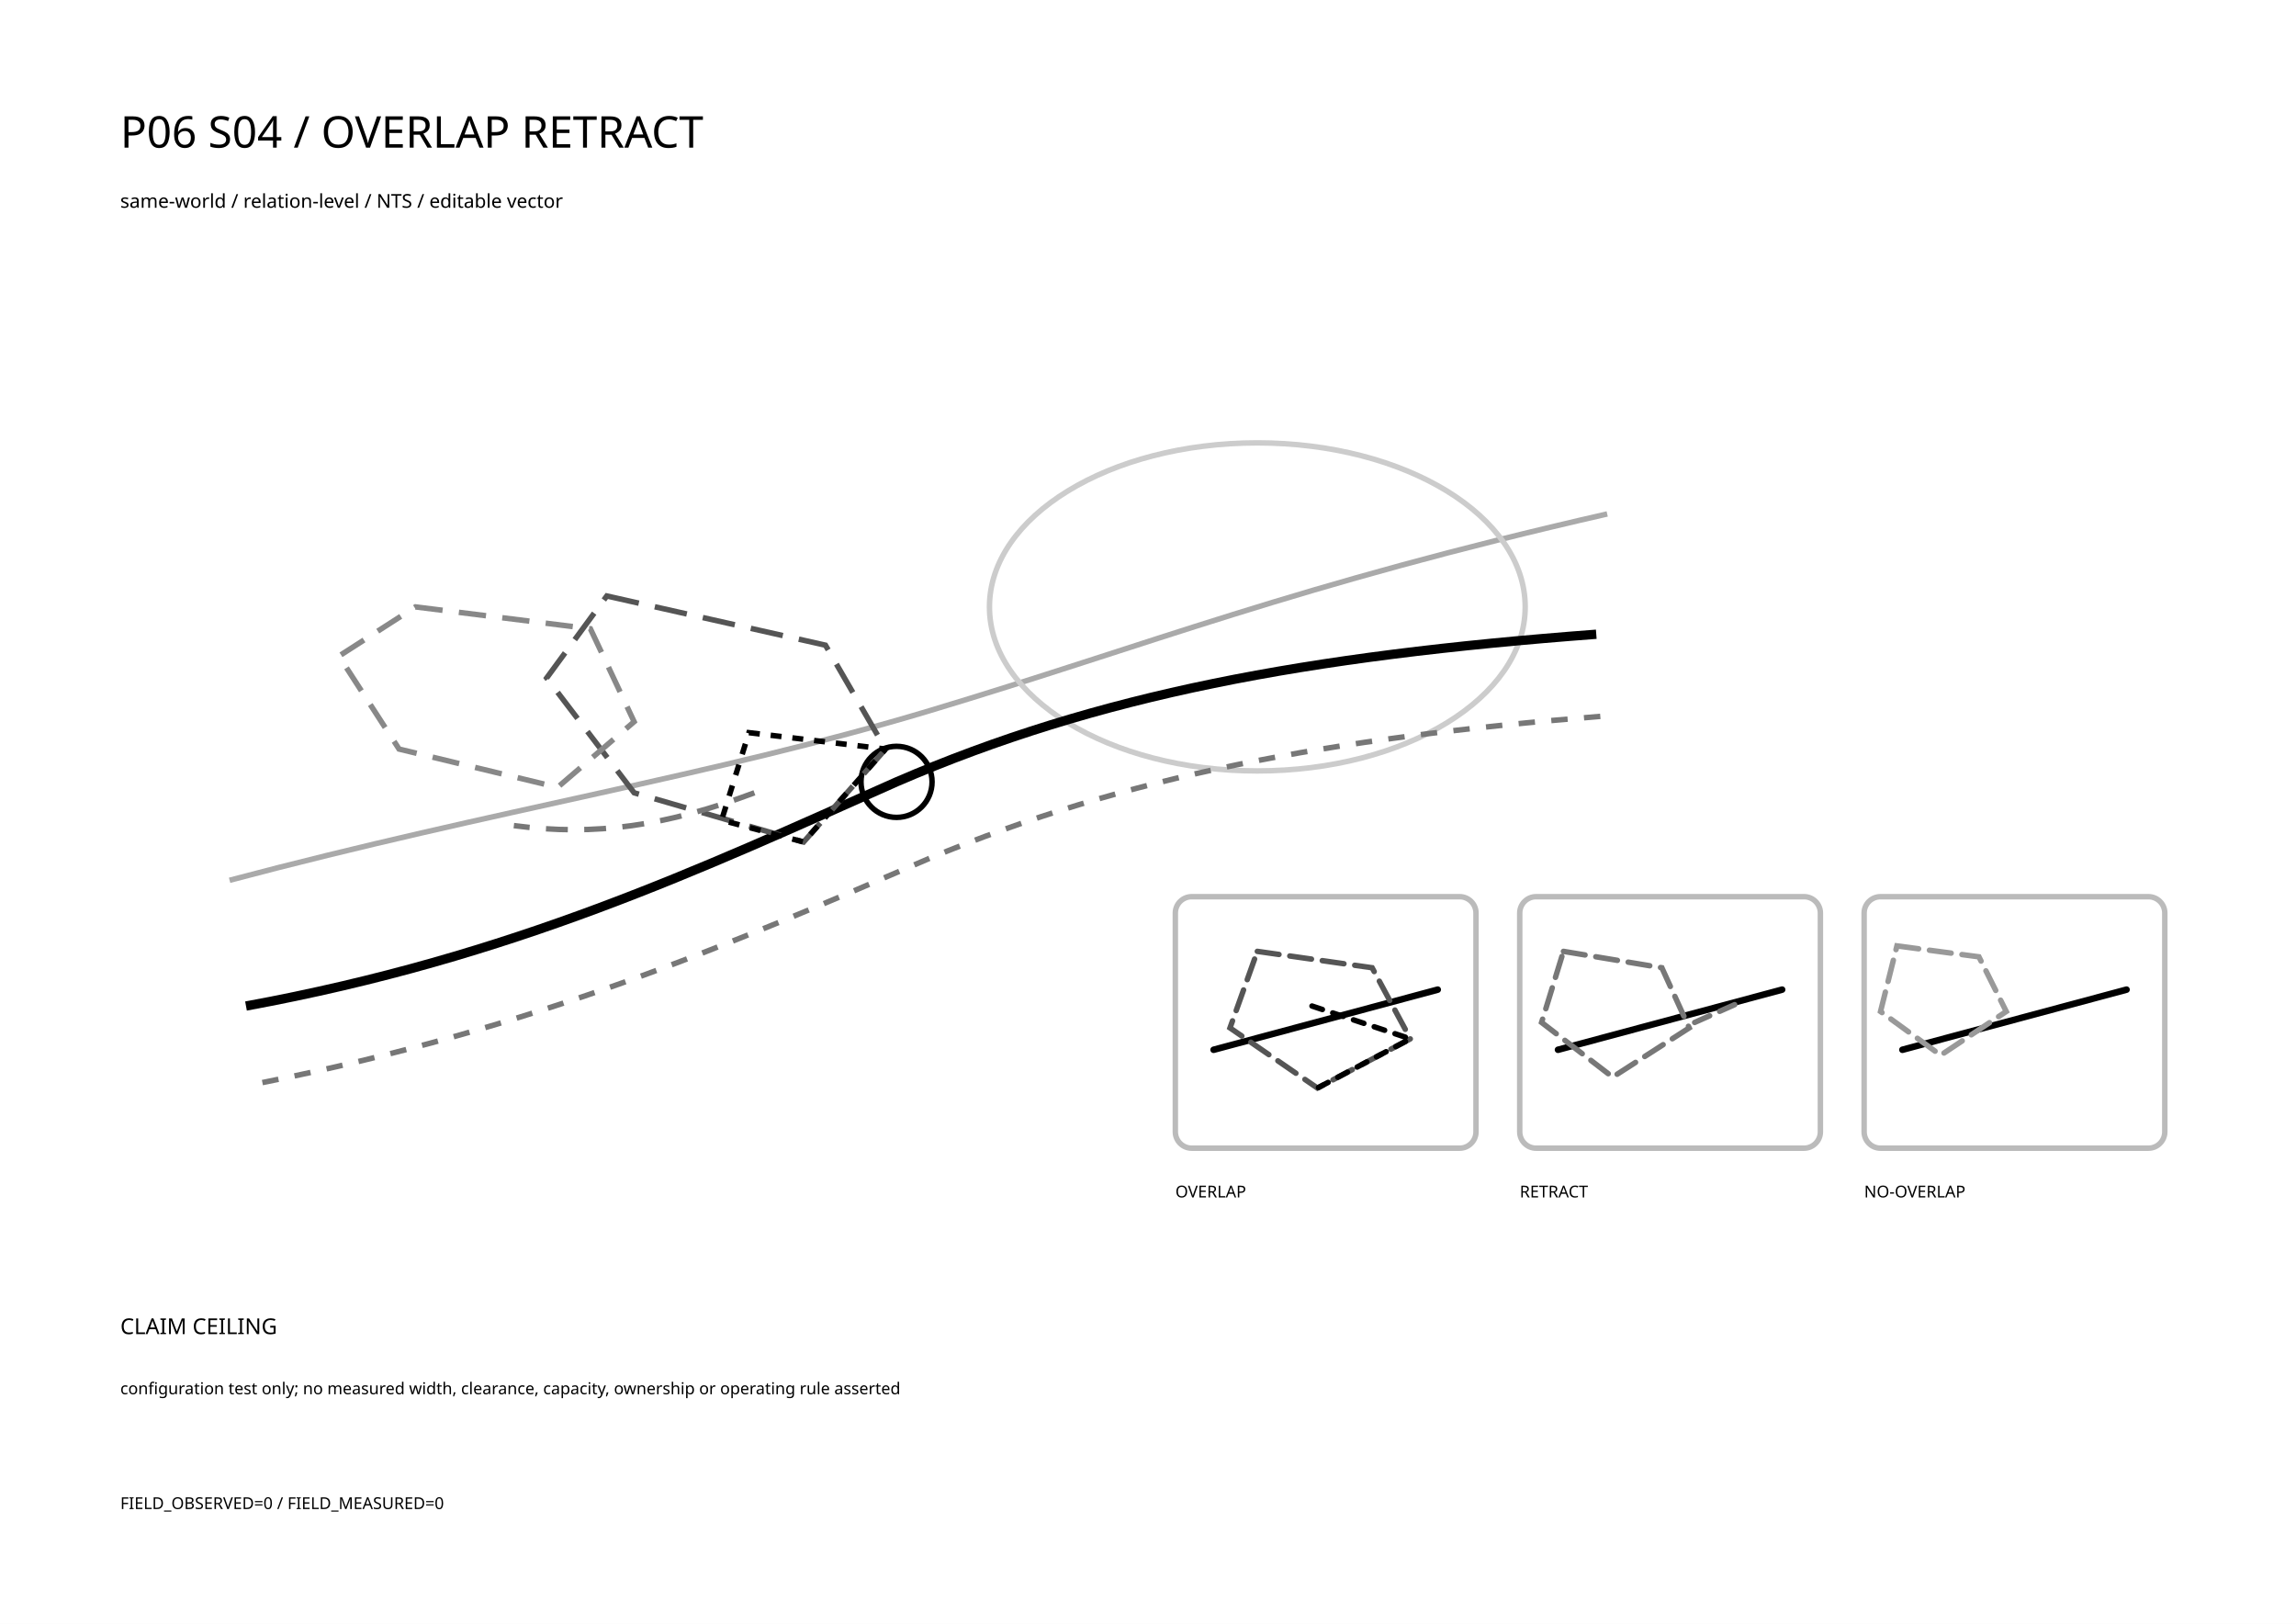
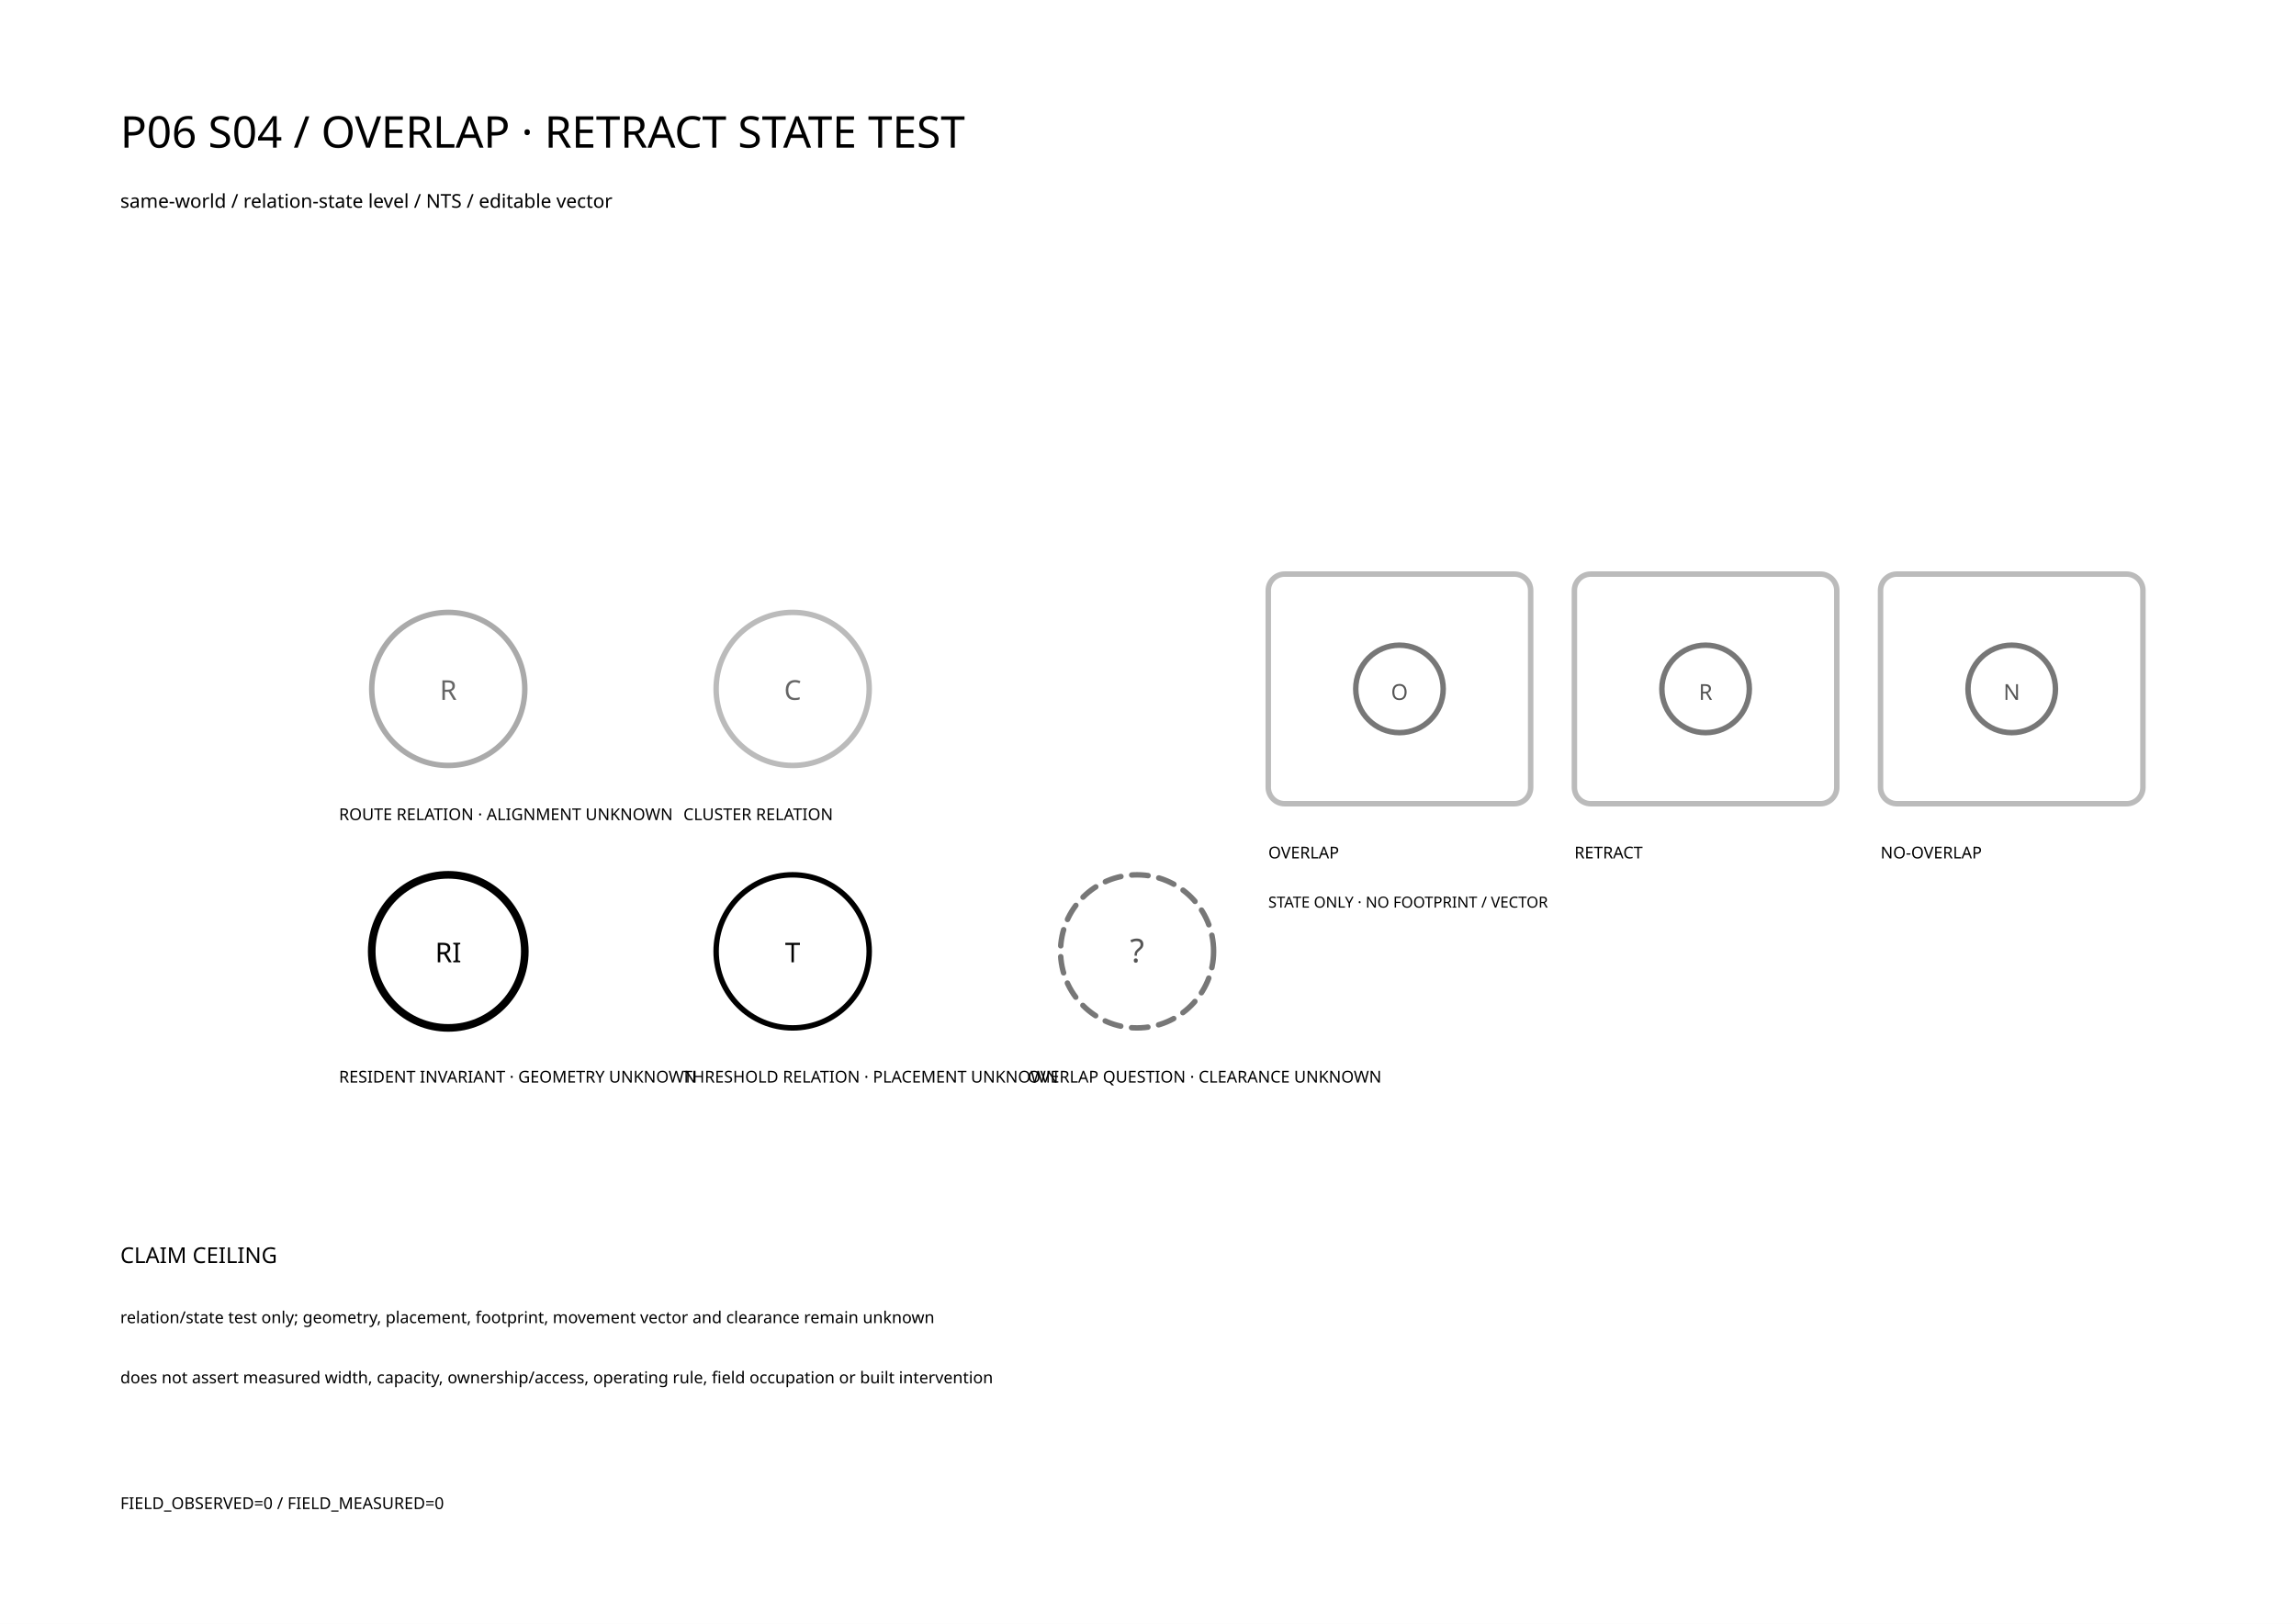
<svg xmlns="http://www.w3.org/2000/svg" width="420mm" height="297mm" viewBox="0 0 420 297">
  <rect width="420" height="297" fill="white" />
-   <g id="WORLD" fill="none">
-     <path id="REL-ROUTE-PRIMARY-01" d="M42 161 C91 148 130 142 170 130 S237 107 294 94" stroke="#aaa" />
-     <ellipse id="REL-CLUSTER-01" cx="230" cy="111" rx="49" ry="30" stroke="#ccc" />
+   <g id="WORLD" fill="none" stroke-linecap="round">
+     <g id="REL-ROUTE-PRIMARY-01">
+       <circle cx="82" cy="126" r="14" stroke="#aaa" />
+       <text x="82" y="128" text-anchor="middle" font-family="sans-serif" font-size="5" fill="#666">R</text>
+     </g>
+     <g id="REL-CLUSTER-01">
+       <circle cx="145" cy="126" r="14" stroke="#bbb" />
+       <text x="145" y="128" text-anchor="middle" font-family="sans-serif" font-size="5" fill="#666">C</text>
+     </g>
  </g>
-   <g id="DESIGN" fill="none">
-     <path id="S04-RESIDENT-INVARIANT" d="M45 184 C94 175 128 159 164 143 C201 127 239 120 292 116" stroke="black" stroke-width="1.7" />
-     <path id="S04-CLEAR-ZONE-EDGE" d="M48 198 C98 188 133 173 170 157 C206 142 243 135 293 131" stroke="#777" stroke-dasharray="3 3" />
-     <circle id="S04-THRESHOLD-PIVOT" cx="164" cy="143" r="6.5" stroke="black" />
-     <path id="S04-VISITOR-FOOTPRINT" d="M111 109 L151 118 L162 137 L147 154 L116 145 L100 124 Z" stroke="#555" stroke-dasharray="6 3" />
-     <path id="S04-OVERLAP-TEST" d="M137 134 L162 137 L147 154 L132 150 Z" stroke="black" stroke-dasharray="2 2" />
-     <path id="S04-RETRACT-VECTOR" d="M138 145 C122 151 109 153 94 151" stroke="#777" stroke-dasharray="4 3" />
-     <path id="S04-NO-OVERLAP-FOOTPRINT" d="M76 111 L108 115 L116 132 L102 144 L73 137 L62 120 Z" stroke="#888" stroke-dasharray="5 3" />
+   <g id="DESIGN" fill="none" stroke-linecap="round">
+     <g id="S04-RESIDENT-INVARIANT">
+       <circle cx="82" cy="174" r="14" stroke="black" stroke-width="1.4" />
+       <text x="82" y="176" text-anchor="middle" font-family="sans-serif" font-size="5" fill="black">RI</text>
+     </g>
+     <g id="S04-THRESHOLD-RELATION">
+       <circle cx="145" cy="174" r="14" stroke="black" />
+       <text x="145" y="176" text-anchor="middle" font-family="sans-serif" font-size="5" fill="black">T</text>
+     </g>
+     <g id="S04-OVERLAP-QUESTION">
+       <circle cx="208" cy="174" r="14" stroke="#777" stroke-dasharray="3 2" />
+       <text x="208" y="176" text-anchor="middle" font-family="sans-serif" font-size="6" fill="#555">?</text>
+     </g>
  </g>
  <g id="S04-STATE-STRIP" fill="none" stroke-linecap="round">
    <g id="S04-OVERLAP-STATE">
-       <rect x="215" y="164" width="55" height="46" rx="3" stroke="#bbb" />
-       <path id="S04-OVERLAP-SPINE-MINI" d="M222 192 L263 181" stroke="black" stroke-width="1.2" />
-       <path id="S04-OVERLAP-FOOTPRINT-MINI" d="M230 174 L251 177 L258 190 L241 199 L225 188 Z" stroke="#555" stroke-dasharray="4 2" />
-       <path id="S04-OVERLAP-ZONE-MINI" d="M240 184 L258 190 L241 199" stroke="black" stroke-dasharray="2 2" />
+       <rect x="232" y="105" width="48" height="42" rx="3" stroke="#bbb" />
+       <circle cx="256" cy="126" r="8" stroke="#777" />
+       <text x="256" y="128" text-anchor="middle" font-family="sans-serif" font-size="4" fill="#555">O</text>
    </g>
    <g id="S04-RETRACT-STATE">
-       <rect x="278" y="164" width="55" height="46" rx="3" stroke="#bbb" />
-       <path id="S04-RETRACT-SPINE-MINI" d="M285 192 L326 181" stroke="black" stroke-width="1.2" />
-       <path id="S04-RETRACT-FOOTPRINT-MINI" d="M286 174 L304 177 L309 188 L295 197 L282 187 Z" stroke="#777" stroke-dasharray="4 2" />
-       <path id="S04-RETRACT-VECTOR-MINI" d="M310 187 L319 183" stroke="#777" stroke-dasharray="3 2" />
+       <rect x="288" y="105" width="48" height="42" rx="3" stroke="#bbb" />
+       <circle cx="312" cy="126" r="8" stroke="#777" />
+       <text x="312" y="128" text-anchor="middle" font-family="sans-serif" font-size="4" fill="#555">R</text>
    </g>
    <g id="S04-NO-OVERLAP-STATE">
-       <rect x="341" y="164" width="55" height="46" rx="3" stroke="#bbb" />
-       <path id="S04-NO-OVERLAP-SPINE-MINI" d="M348 192 L389 181" stroke="black" stroke-width="1.2" />
-       <path id="S04-NO-OVERLAP-FOOTPRINT-MINI" d="M347 173 L362 175 L367 185 L355 193 L344 185 Z" stroke="#999" stroke-dasharray="4 2" />
+       <rect x="344" y="105" width="48" height="42" rx="3" stroke="#bbb" />
+       <circle cx="368" cy="126" r="8" stroke="#777" />
+       <text x="368" y="128" text-anchor="middle" font-family="sans-serif" font-size="4" fill="#555">N</text>
    </g>
  </g>
-   <g font-family="sans-serif">
-     <text x="22" y="27" font-size="8">P06 S04 / OVERLAP RETRACT</text>
-     <text x="22" y="38" font-size="3.5">same-world / relation-level / NTS / editable vector</text>
-     <text x="215" y="219" font-size="3">OVERLAP</text>
-     <text x="278" y="219" font-size="3">RETRACT</text>
-     <text x="341" y="219" font-size="3">NO-OVERLAP</text>
-     <text x="22" y="244" font-size="4">CLAIM CEILING</text>
-     <text x="22" y="255" font-size="3">configuration test only; no measured width, clearance, capacity, ownership or operating rule asserted</text>
+   <g font-family="sans-serif" fill="black">
+     <text x="22" y="27" font-size="8">P06 S04 / OVERLAP · RETRACT STATE TEST</text>
+     <text x="22" y="38" font-size="3.5">same-world / relation-state level / NTS / editable vector</text>
+     <text x="62" y="150" font-size="3">ROUTE RELATION · ALIGNMENT UNKNOWN</text>
+     <text x="125" y="150" font-size="3">CLUSTER RELATION</text>
+     <text x="62" y="198" font-size="3">RESIDENT INVARIANT · GEOMETRY UNKNOWN</text>
+     <text x="125" y="198" font-size="3">THRESHOLD RELATION · PLACEMENT UNKNOWN</text>
+     <text x="188" y="198" font-size="3">OVERLAP QUESTION · CLEARANCE UNKNOWN</text>
+     <text x="232" y="157" font-size="3">OVERLAP</text>
+     <text x="288" y="157" font-size="3">RETRACT</text>
+     <text x="344" y="157" font-size="3">NO-OVERLAP</text>
+     <text x="232" y="166" font-size="2.8">STATE ONLY · NO FOOTPRINT / VECTOR</text>
+     <text x="22" y="231" font-size="4">CLAIM CEILING</text>
+     <text x="22" y="242" font-size="3">relation/state test only; geometry, placement, footprint, movement vector and clearance remain unknown</text>
+     <text x="22" y="253" font-size="3">does not assert measured width, capacity, ownership/access, operating rule, field occupation or built intervention</text>
    <text x="22" y="276" font-size="3">FIELD_OBSERVED=0 / FIELD_MEASURED=0</text>
  </g>
</svg>
